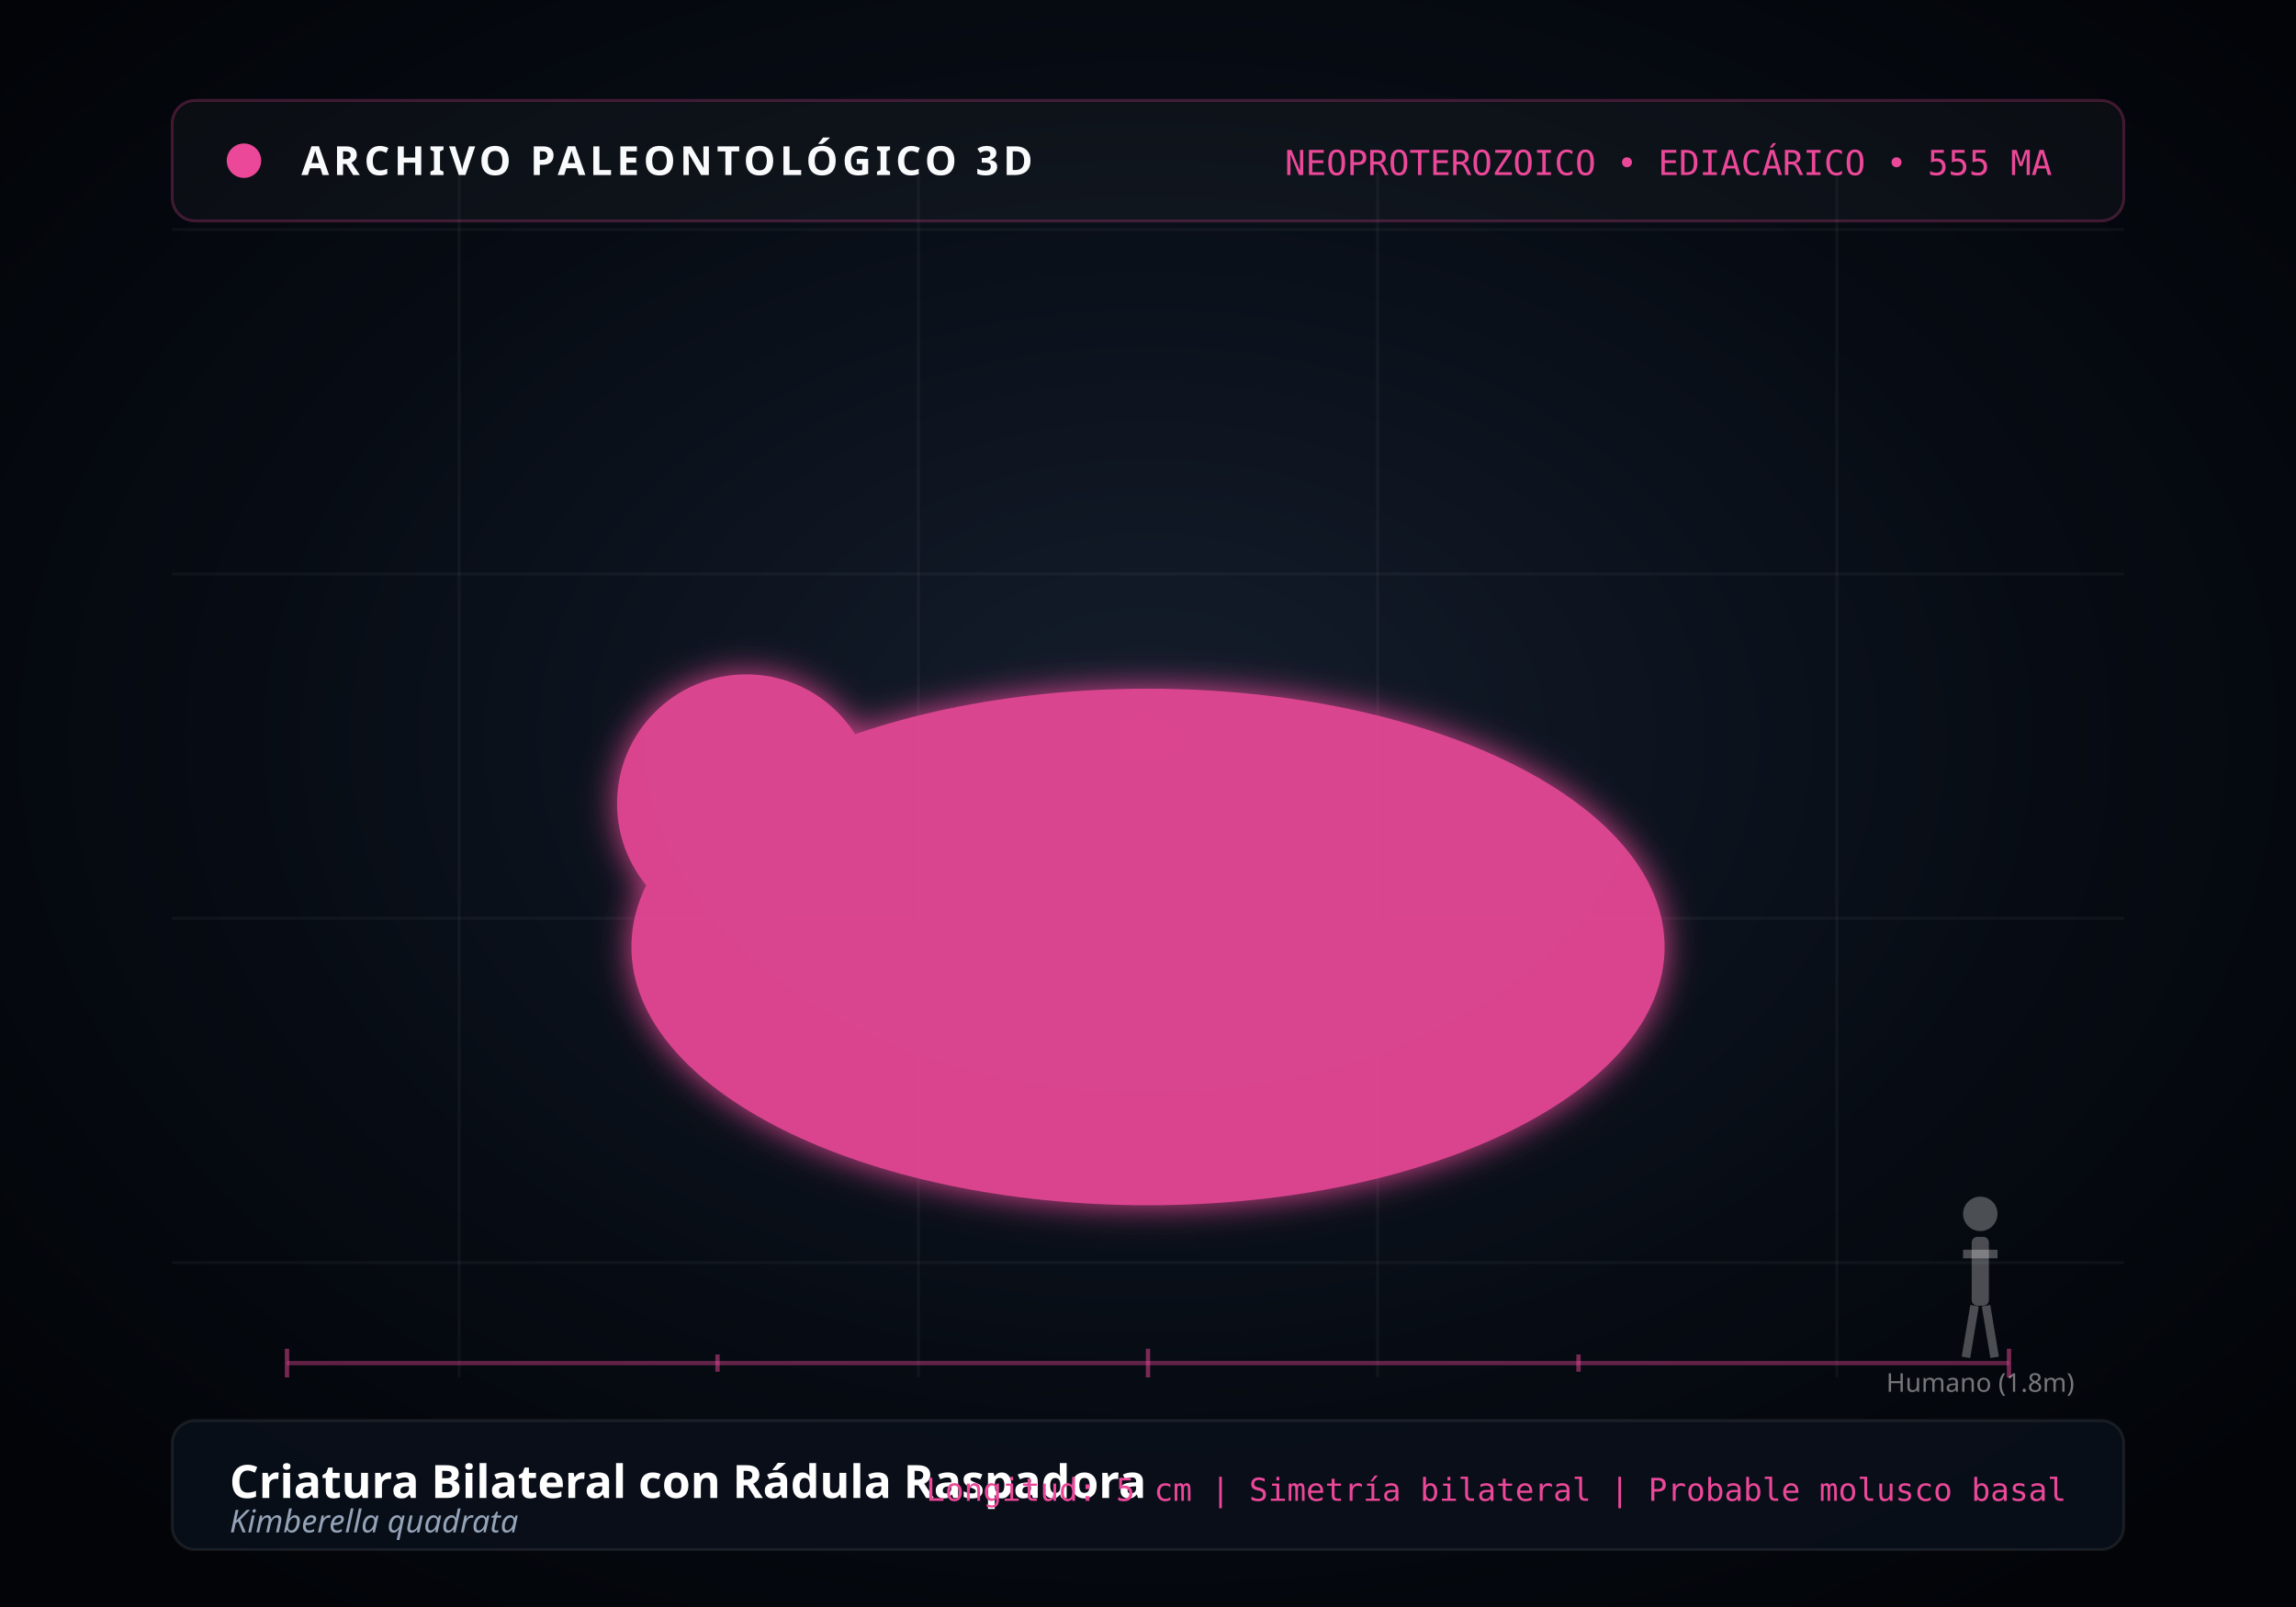
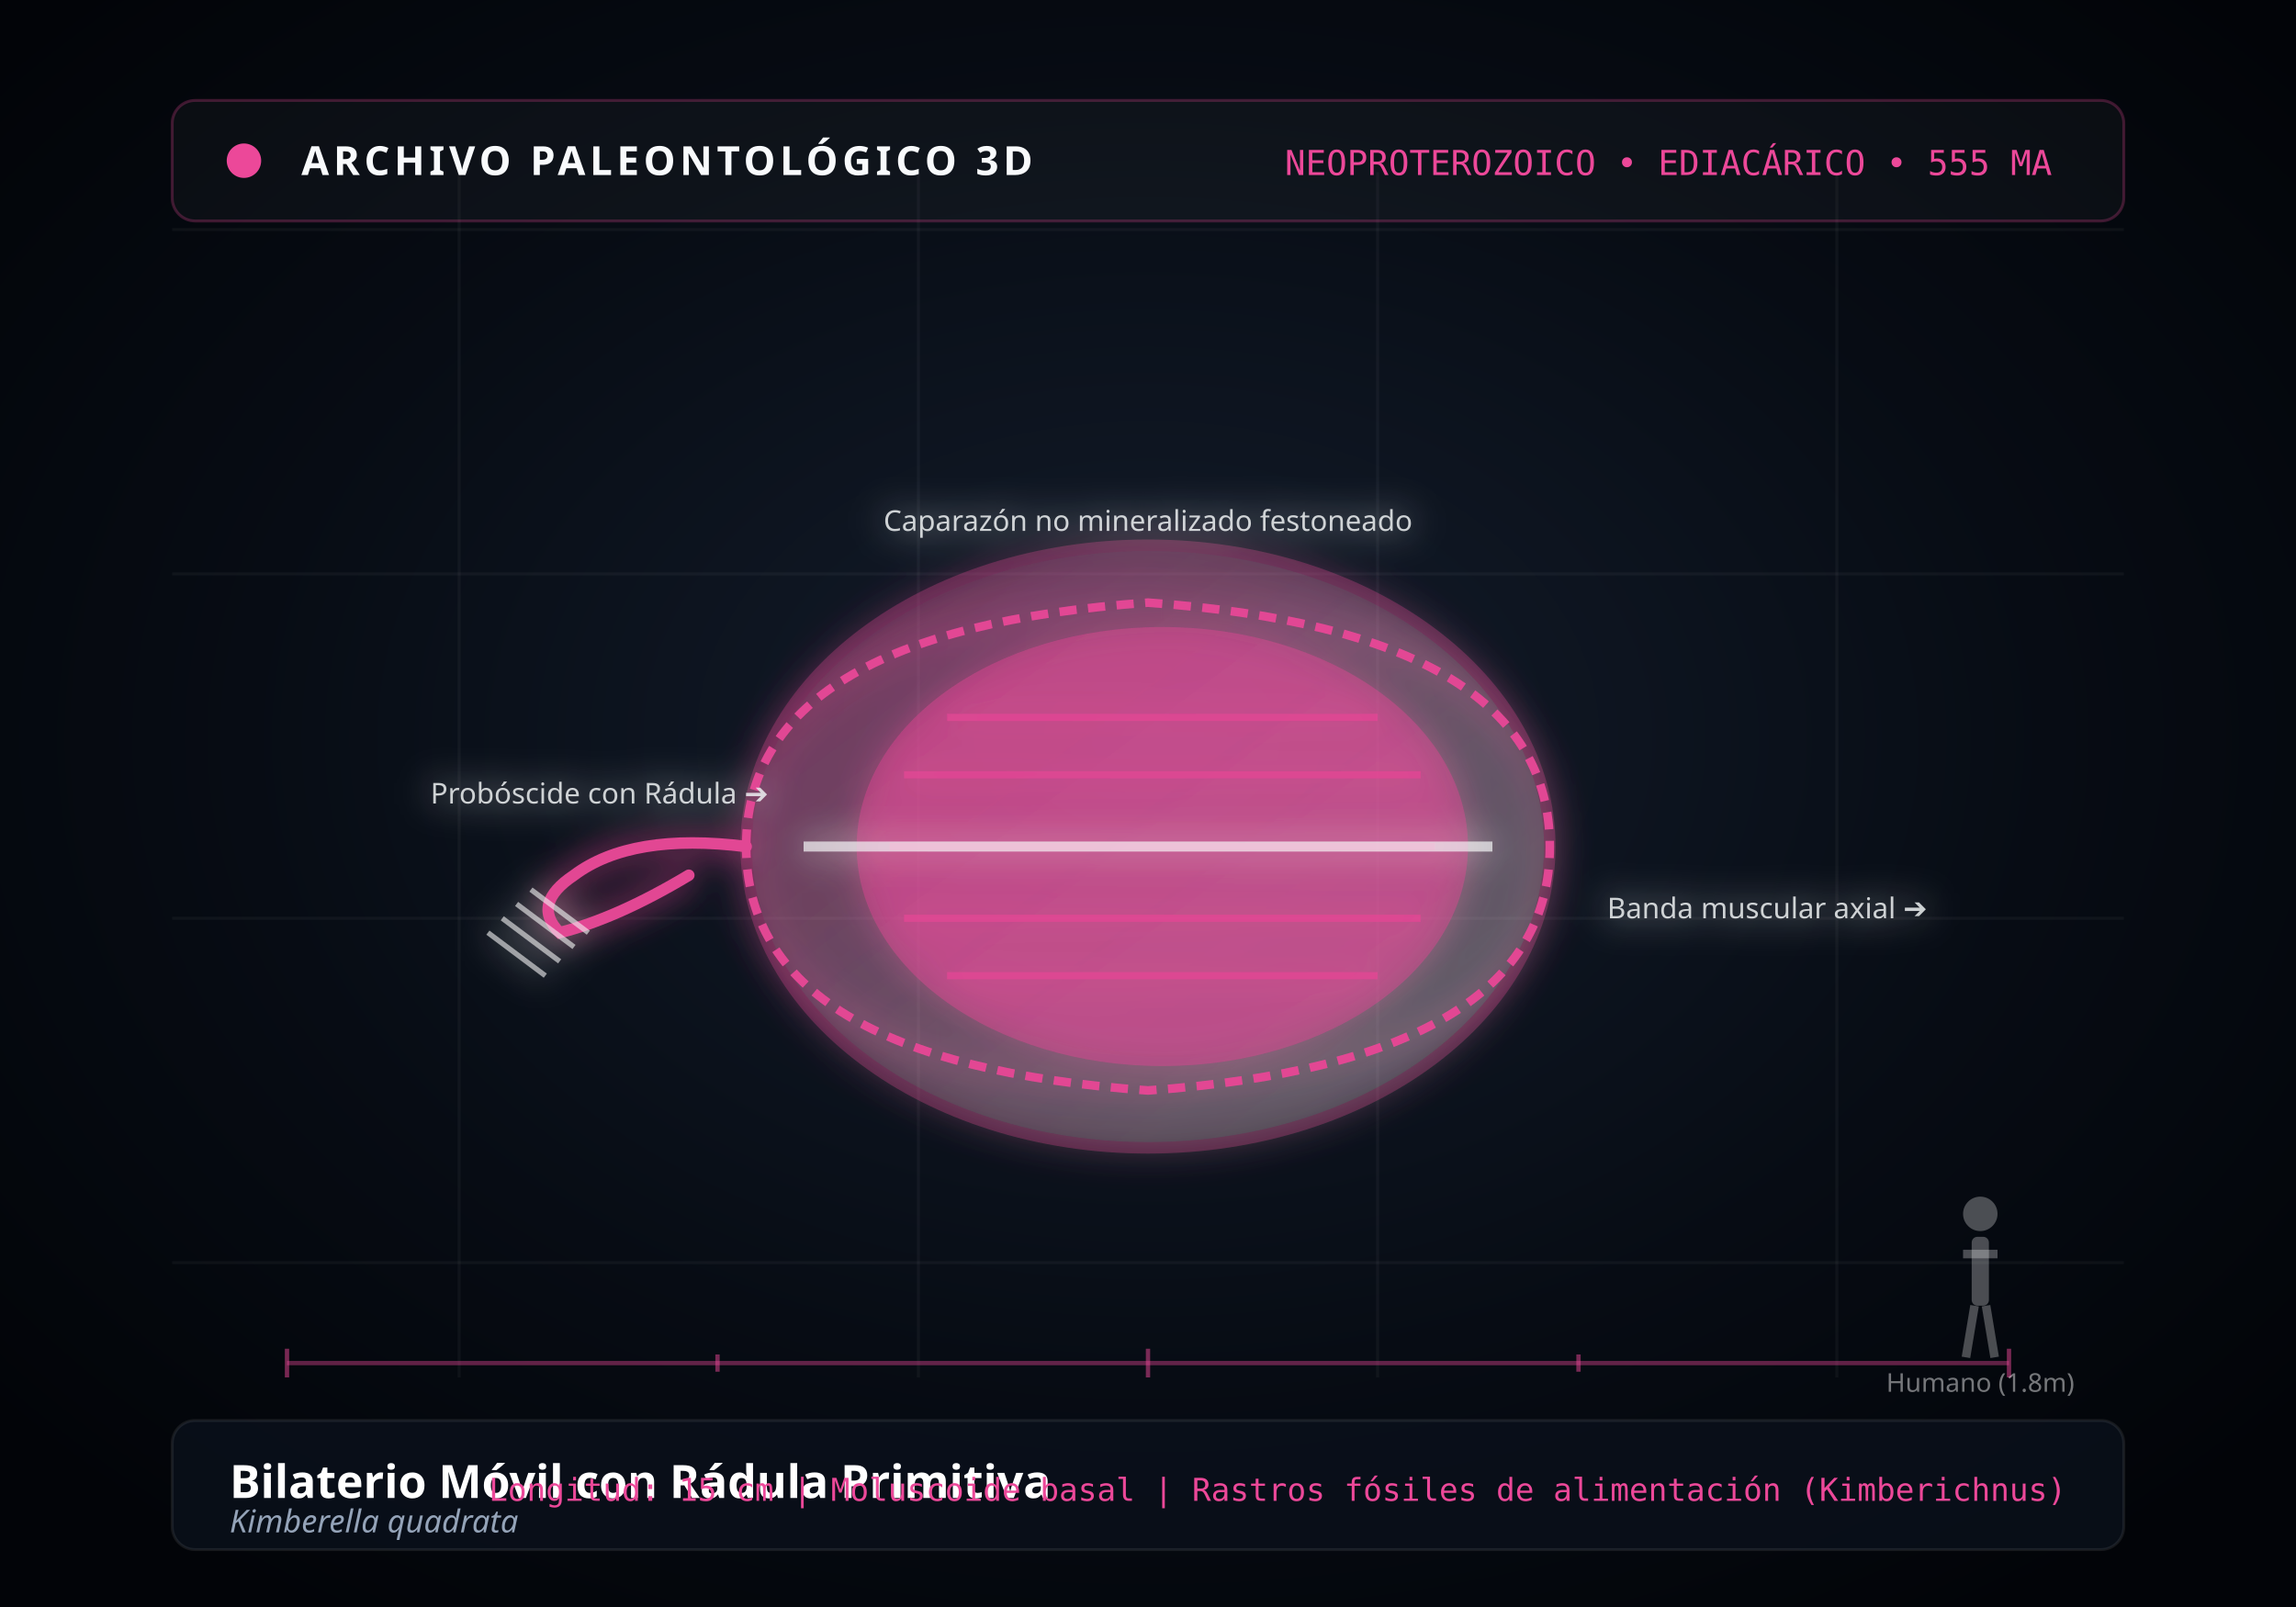
<svg xmlns="http://www.w3.org/2000/svg" viewBox="0 0 800 560" width="800" height="560">
  <defs>
    <radialGradient id="bgGrad_kimberella" cx="50%" cy="46%" r="65%">
      <stop offset="0%" stop-color="#141d2c" stop-opacity="1" />
      <stop offset="60%" stop-color="#070c14" stop-opacity="1" />
      <stop offset="100%" stop-color="#020408" stop-opacity="1" />
    </radialGradient>
    <linearGradient id="themeGrad_kimberella" x1="0%" y1="0%" x2="100%" y2="100%">
      <stop offset="0%" stop-color="#ec4899" stop-opacity="0.95" />
      <stop offset="100%" stop-color="#ffffff" stop-opacity="0.6" />
    </linearGradient>
    <filter id="glow_kimberella" x="-20%" y="-20%" width="140%" height="140%">
      <feGaussianBlur stdDeviation="6" result="blur" />
      <feComposite in="SourceGraphic" in2="blur" operator="over" />
    </filter>
  </defs>
  <rect width="800" height="560" fill="url(#bgGrad_kimberella)" />
  <g stroke="rgba(255, 255, 255, 0.04)" stroke-width="1">
    <line x1="60" y1="80" x2="740" y2="80" />
    <line x1="60" y1="200" x2="740" y2="200" />
    <line x1="60" y1="320" x2="740" y2="320" />
    <line x1="60" y1="440" x2="740" y2="440" />
    <line x1="160" y1="60" x2="160" y2="480" />
    <line x1="320" y1="60" x2="320" y2="480" />
    <line x1="480" y1="60" x2="480" y2="480" />
    <line x1="640" y1="60" x2="640" y2="480" />
  </g>
  <rect x="60" y="35" width="680" height="42" rx="8" fill="rgba(255, 255, 255, 0.03)" stroke="#ec4899" stroke-opacity="0.25" />
  <circle cx="85" cy="56" r="6" fill="#ec4899" />
  <text x="105" y="61" fill="#f8fafc" font-family="'Space Grotesk', 'Outfit', sans-serif" font-weight="700" font-size="14" letter-spacing="1.5">ARCHIVO PALEONTOLÓGICO 3D</text>
  <text x="715" y="61" fill="#ec4899" font-family="'JetBrains Mono', monospace" font-size="12" text-anchor="end">NEOPROTEROZOICO • EDIACÁRICO • 555 MA</text>
-   <g transform="translate(0, 10)" color="#ec4899" filter="url(#glow_kimberella)" opacity="0.92">
-     <ellipse cx="400" cy="320" rx="180" ry="90" fill="currentColor" />
-     <circle cx="260" cy="270" r="45" fill="currentColor" />
+   <g transform="translate(0, 10)" color="#ec4899" filter="url(#glow_kimberella)" opacity="0.95">
+     <ellipse cx="400" cy="285" rx="140" ry="105" fill="url(#themeGrad_kimberella)" opacity="0.3" stroke="currentColor" stroke-width="4" />
+     <path d="M 260 285 Q 260 210 400 200 Q 540 210 540 285 Q 540 360 400 370 Q 260 360 260 285 Z" fill="none" stroke="currentColor" stroke-width="3" stroke-dasharray="6,4" />
+     <ellipse cx="405" cy="285" rx="105" ry="75" fill="currentColor" opacity="0.45" stroke="currentColor" stroke-width="3" />
+     <path d="M 330 240 L 480 240 M 315 260 L 495 260 M 310 285 L 500 285 M 315 310 L 495 310 M 330 330 L 480 330" stroke="currentColor" stroke-width="2.5" opacity="0.8" />
+     <line x1="280" y1="285" x2="520" y2="285" stroke="#ffffff" stroke-width="3.5" opacity="0.7" />
+     <path d="M 260 285 Q 220 280 200 295 Q 185 305 195 315 Q 215 310 240 295" fill="none" stroke="currentColor" stroke-width="4" stroke-linecap="round" />
+     <g stroke="#ffffff" stroke-width="1.8" opacity="0.6">
+       <line x1="170" y1="315" x2="190" y2="330" />
+       <line x1="175" y1="310" x2="195" y2="325" />
+       <line x1="180" y1="305" x2="200" y2="320" />
+       <line x1="185" y1="300" x2="205" y2="315" />
+     </g>
+     <g font-family="'Space Grotesk', sans-serif" font-size="10" fill="#f8fafc" opacity="0.85">
+       <text x="150" y="270">Probóscide con Rádula ➔</text>
+       <text x="400" y="175" text-anchor="middle">Caparazón no mineralizado festoneado</text>
+       <text x="560" y="310">Banda muscular axial ➔</text>
+     </g>
  </g>
  <line x1="100" y1="475" x2="700" y2="475" stroke="#ec4899" stroke-opacity="0.4" stroke-width="1.5" />
  <g stroke="#ec4899" stroke-opacity="0.5" stroke-width="1.5">
    <line x1="100" y1="470" x2="100" y2="480" />
    <line x1="250" y1="472" x2="250" y2="478" />
    <line x1="400" y1="470" x2="400" y2="480" />
    <line x1="550" y1="472" x2="550" y2="478" />
    <line x1="700" y1="470" x2="700" y2="480" />
  </g>
  <g transform="translate(680, 415)" fill="rgba(255, 255, 255, 0.28)">
    <circle cx="10" cy="8" r="6" />
    <rect x="7" y="16" width="6" height="24" rx="2" />
    <line x1="4" y1="22" x2="16" y2="22" stroke="rgba(255, 255, 255, 0.28)" stroke-width="3" />
    <line x1="8" y1="40" x2="5" y2="58" stroke="rgba(255, 255, 255, 0.28)" stroke-width="3" />
    <line x1="12" y1="40" x2="15" y2="58" stroke="rgba(255, 255, 255, 0.28)" stroke-width="3" />
    <text x="10" y="70" fill="rgba(255, 255, 255, 0.45)" font-family="sans-serif" font-size="9" text-anchor="middle">Humano (1.8m)</text>
  </g>
  <rect x="60" y="495" width="680" height="45" rx="8" fill="rgba(10, 16, 26, 0.85)" stroke="rgba(255, 255, 255, 0.08)" />
-   <text x="80" y="522" fill="#ffffff" font-family="'Space Grotesk', sans-serif" font-size="16" font-weight="700">Criatura Bilateral con Rádula Raspadora</text>
+   <text x="80" y="522" fill="#ffffff" font-family="'Space Grotesk', sans-serif" font-size="16" font-weight="700">Bilaterio Móvil con Rádula Primitiva</text>
  <text x="80" y="534" fill="#94a3b8" font-family="'Outfit', sans-serif" font-style="italic" font-size="11">Kimberella quadrata</text>
-   <text x="720" y="523" fill="#ec4899" font-family="'JetBrains Mono', monospace" font-size="11" text-anchor="end">Longitud: 5 cm | Simetría bilateral | Probable molusco basal</text>
+   <text x="720" y="523" fill="#ec4899" font-family="'JetBrains Mono', monospace" font-size="11" text-anchor="end">Longitud: 15 cm | Moluscoide basal | Rastros fósiles de alimentación (Kimberichnus)</text>
</svg>
